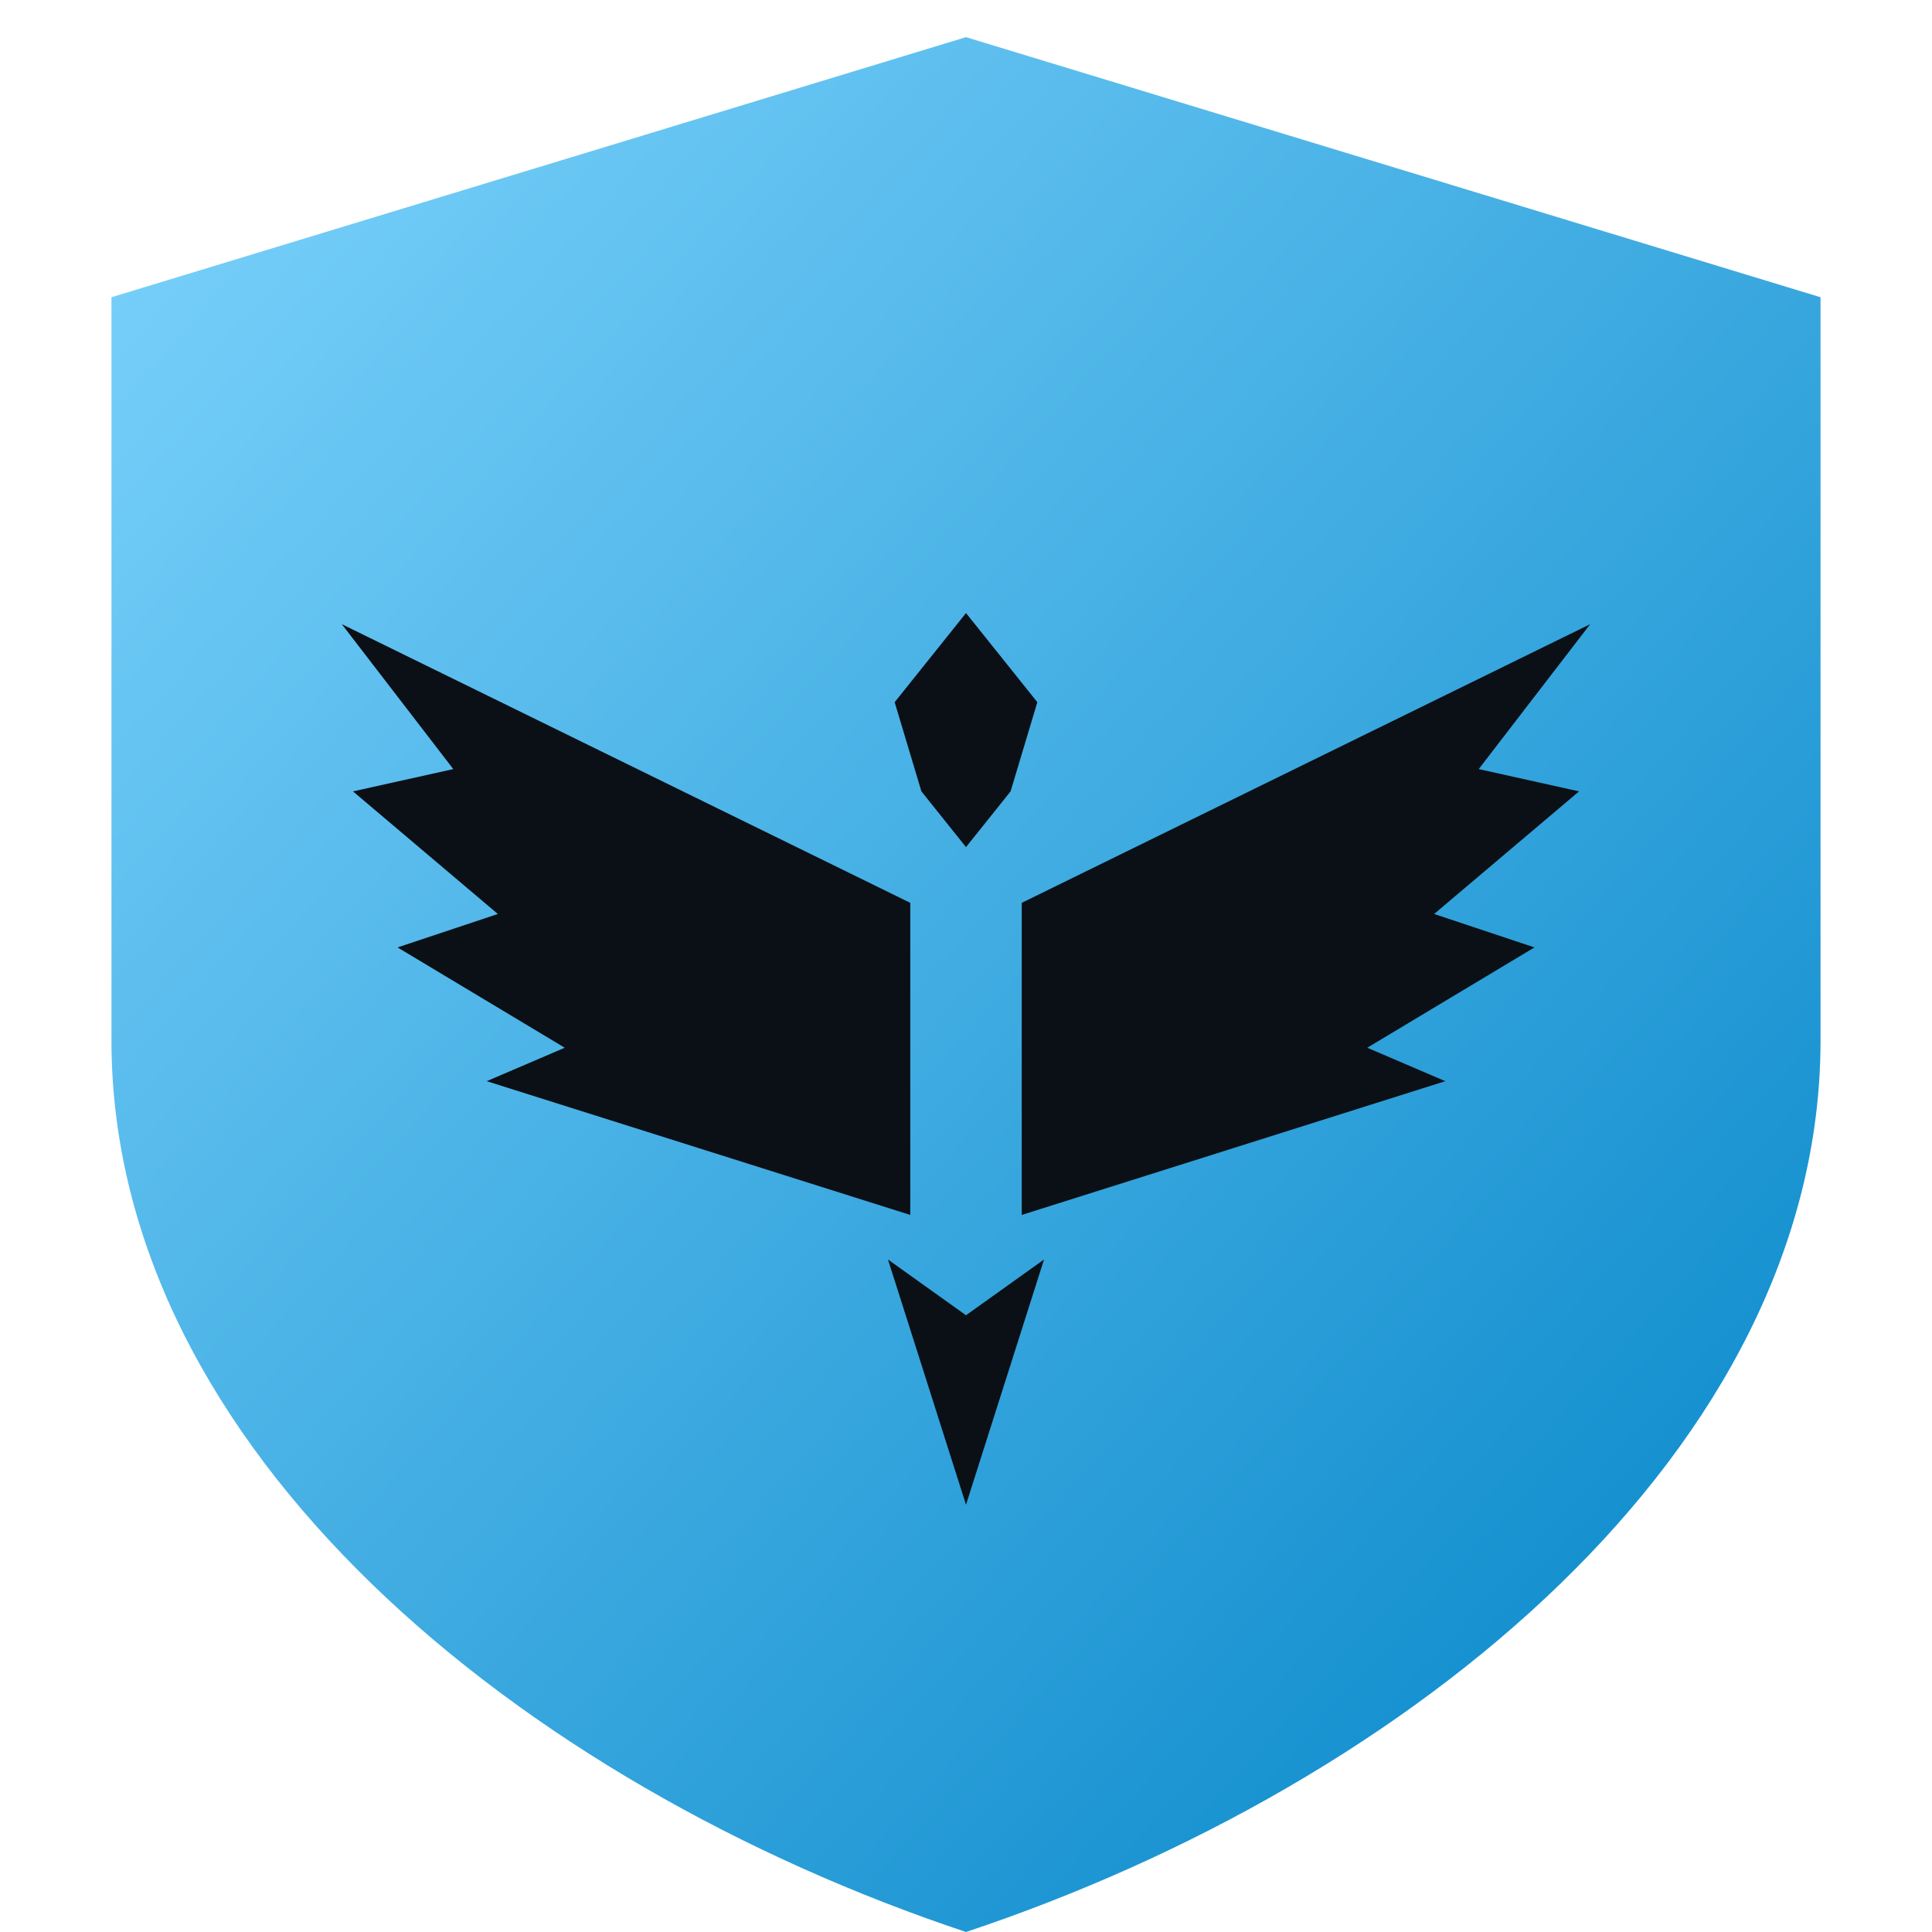
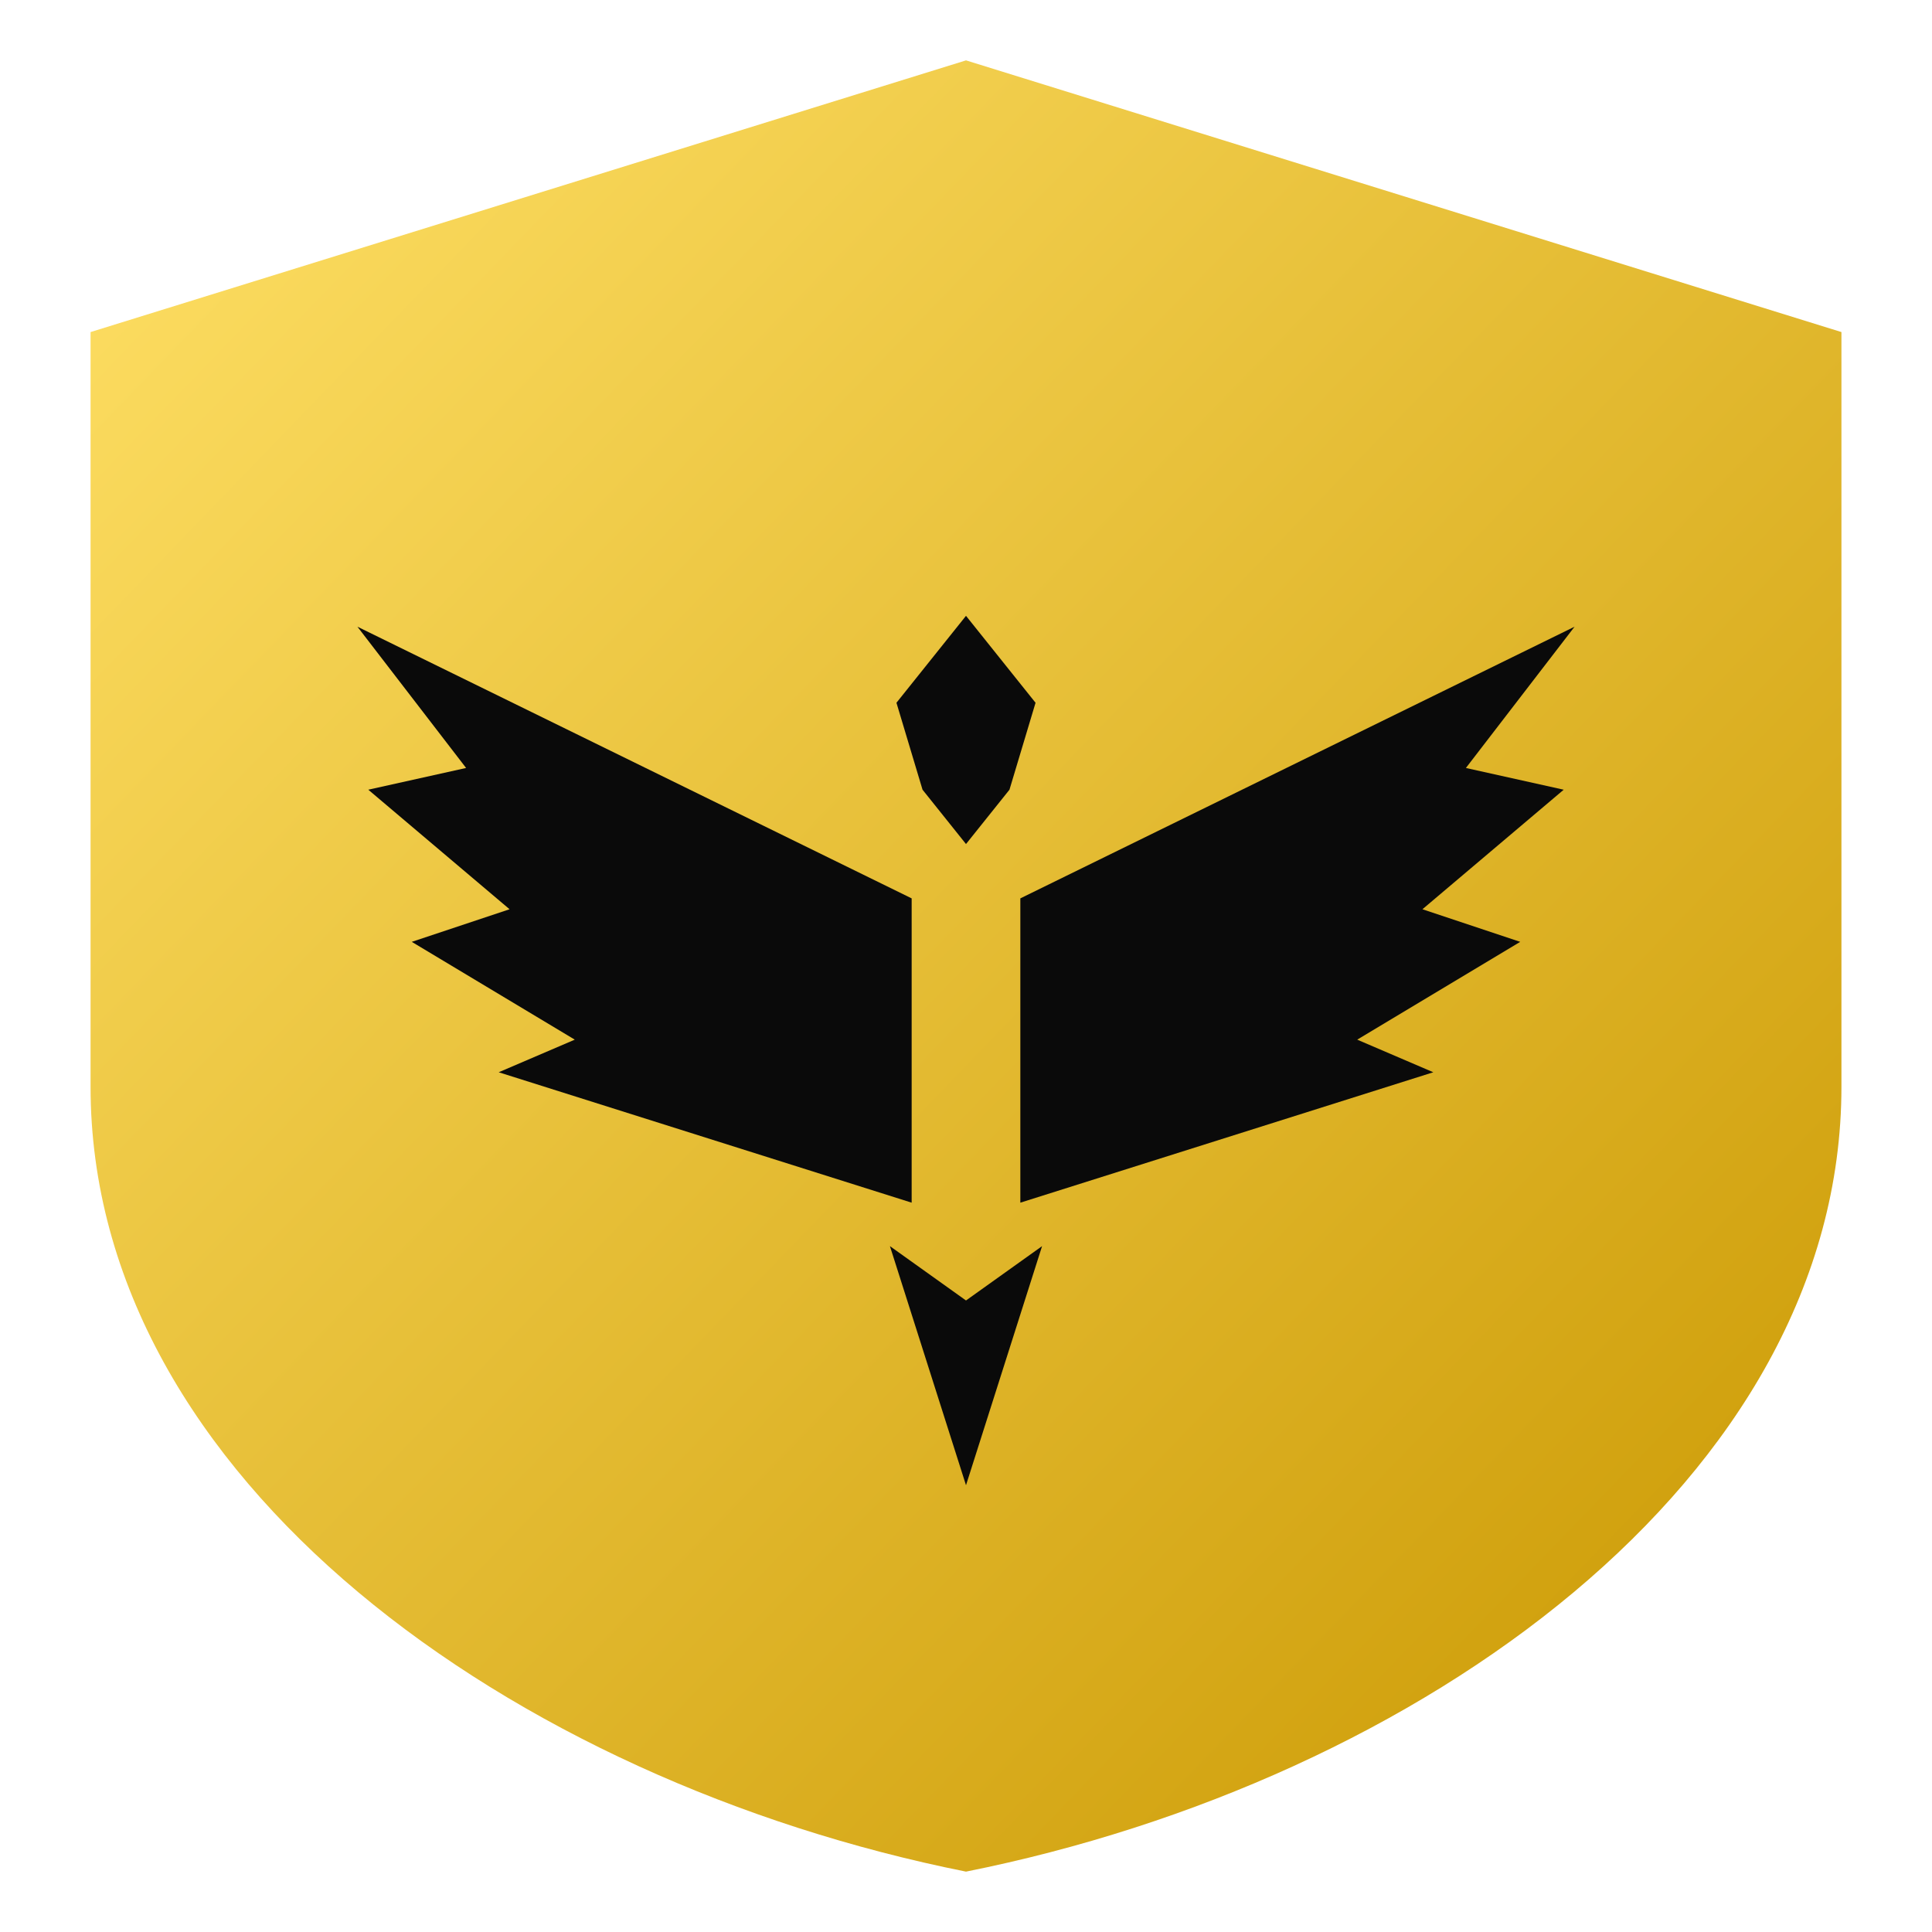
- <svg xmlns="http://www.w3.org/2000/svg" viewBox="6 6 52 52">
+ <svg xmlns="http://www.w3.org/2000/svg" viewBox="0 0 64 64">
  <defs>
    <linearGradient id="m" x1="0" y1="0" x2="1" y2="1">
-       <stop offset="0" stop-color="#7dd3fc" />
-       <stop offset="1" stop-color="#0284c7" />
+       <stop offset="0" stop-color="#ffe066" />
+       <stop offset="1" stop-color="#c99700" />
    </linearGradient>
  </defs>
-   <path d="M32 7 L55 14 V34 C55 45 44 54 32 58 C20 54 9 45 9 34 V14 Z" fill="url(#m)" />
-   <g transform="translate(32 33) scale(.6) translate(-32 -32)" fill="#0a1016">
+   <path d="M32 2 L61 11 V36 C61 49 47 59 32 62 C17 59 3 49 3 36 V11 Z" fill="url(#m)" />
+   <g transform="translate(32 33) scale(.72) translate(-32 -32)" fill="#0a0a0a">
    <path d="M32 14.5L35.2 18.5L34 22.5L32 25L30 22.5L28.8 18.5Z" />
    <path d="M29.5 27.5L4 15L9 21.5L4.5 22.5L11 28L6.5 29.5L14 34L10.5 35.5L20 38.5L29.5 41.5Z" />
    <path d="M34.5 27.5L60 15L55 21.5L59.5 22.5L53 28L57.5 29.5L50 34L53.5 35.5L44 38.5L34.5 41.5Z" />
    <path d="M28.5 43.5L32 54.5L35.5 43.5L32 46Z" />
  </g>
</svg>
